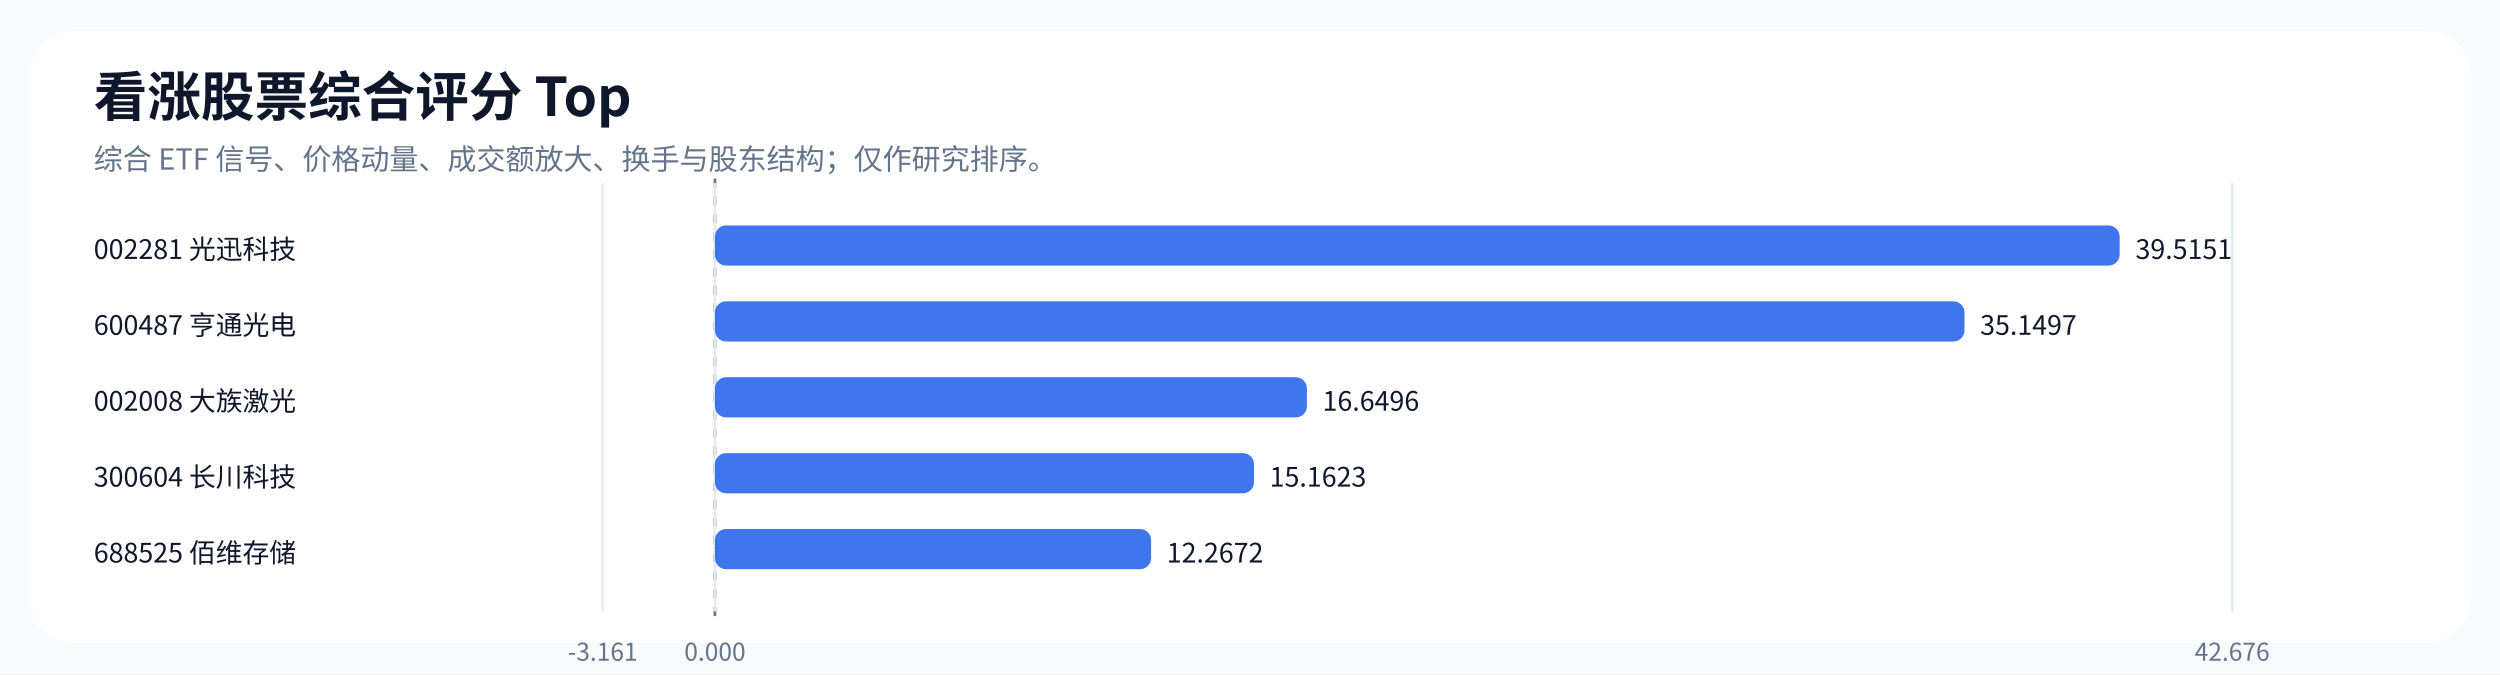
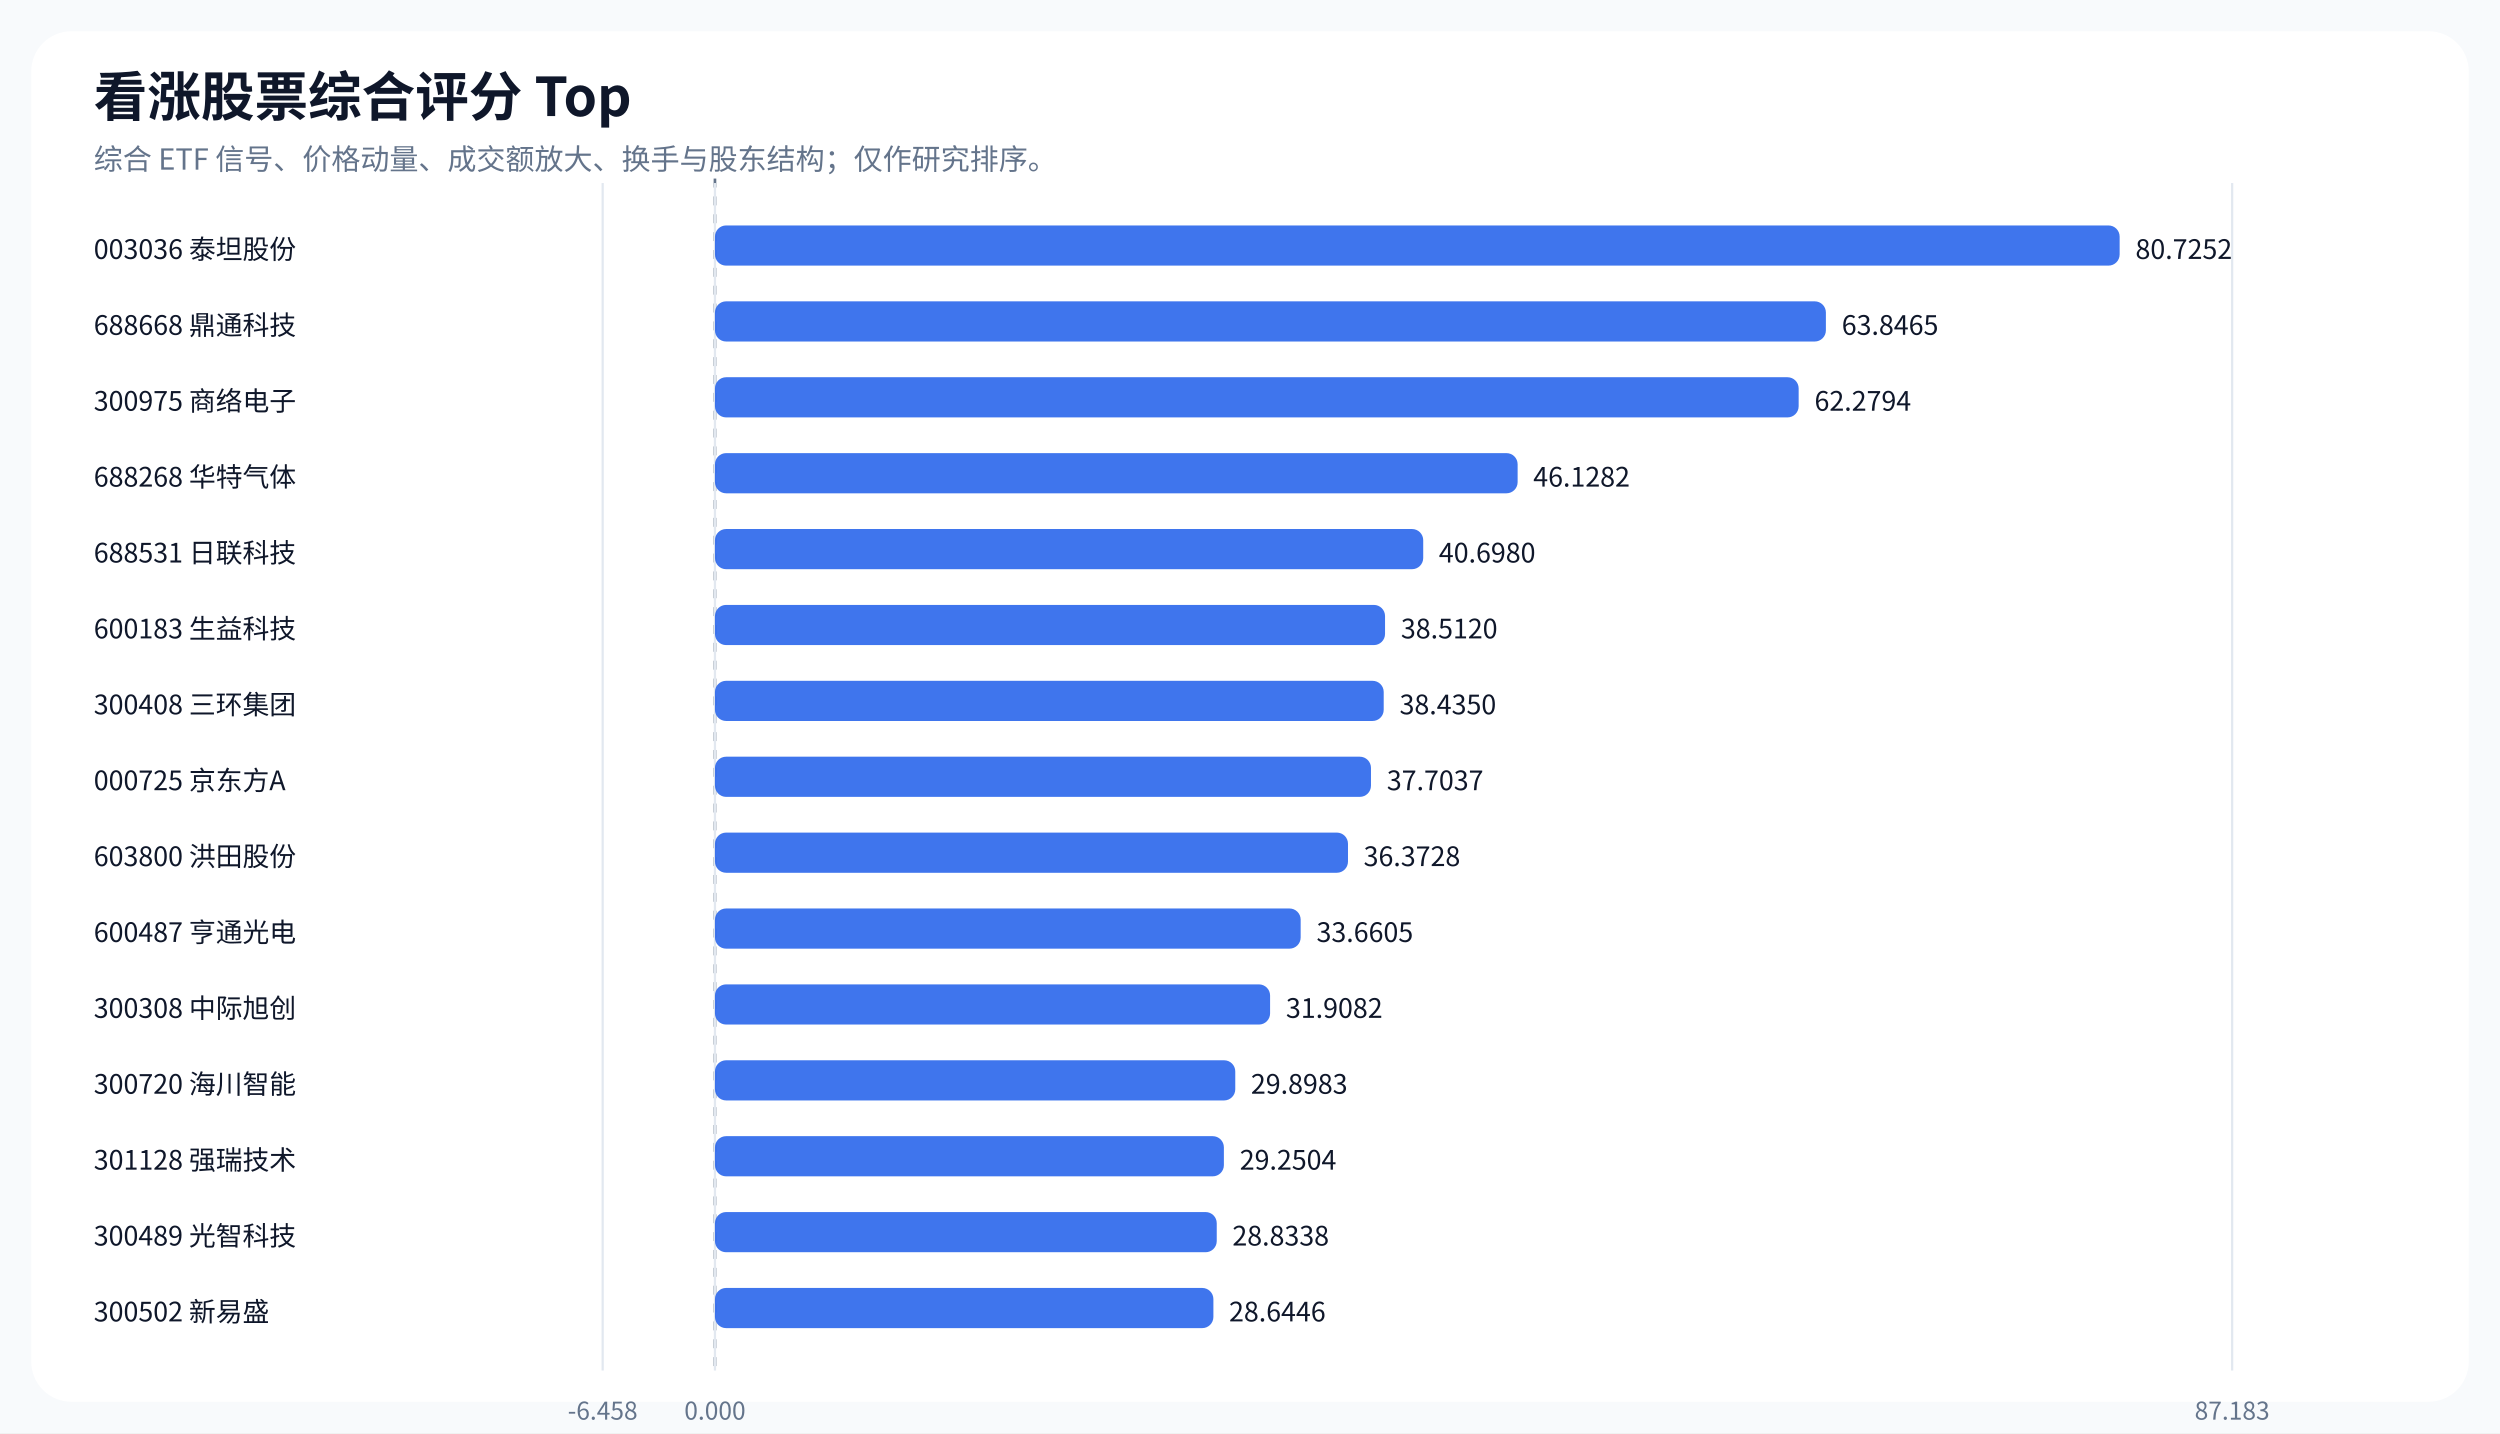
- <svg xmlns="http://www.w3.org/2000/svg" width="1120" height="302" viewBox="0 0 1120 302" role="img">
+ <svg xmlns="http://www.w3.org/2000/svg" width="1120" height="642" viewBox="0 0 1120 642" role="img">
  <style>
  text { font-family: 'Noto Sans CJK SC','Microsoft YaHei','PingFang SC','WenQuanYi Micro Hei',Arial,sans-serif; fill: #0f172a; }
  .title { font-size: 24px; font-weight: 800; }
  .subtitle { font-size: 13px; fill: #64748b; }
  .label { font-size: 12px; fill: #0f172a; }
  .muted { font-size: 11px; fill: #64748b; }
  .axis { stroke: #e2e8f0; stroke-width: 1; }
</style>
  <rect width="100%" height="100%" fill="#f8fafc" />
-   <rect x="14" y="14" width="1092" height="274" rx="18" fill="#ffffff" />
+   <rect x="14" y="14" width="1092" height="614" rx="18" fill="#ffffff" />
  <text x="42" y="52" class="title">看涨股票综合评分 Top</text>
  <text x="42" y="76" class="subtitle">综合 ETF 信号、价格动量、成交额放大、换手与股东结构；仅作研究排序。</text>
-   <line x1="320.3" y1="80" x2="320.3" y2="276" stroke="#64748b" stroke-width="1.2" stroke-dasharray="4 4" />
-   <line x1="270.0" y1="82" x2="270.0" y2="274" class="axis" />
-   <text x="270.0" y="296" text-anchor="middle" class="muted">-3.161</text>
-   <line x1="320.3" y1="82" x2="320.3" y2="274" class="axis" />
-   <text x="320.3" y="296" text-anchor="middle" class="muted">0.000</text>
-   <line x1="1000.0" y1="82" x2="1000.0" y2="274" class="axis" />
-   <text x="1000.0" y="296" text-anchor="middle" class="muted">42.676</text>
-   <text x="42" y="116" class="label">002281 光迅科技</text>
+   <line x1="320.3" y1="80" x2="320.3" y2="616" stroke="#64748b" stroke-width="1.2" stroke-dasharray="4 4" />
+   <line x1="270.0" y1="82" x2="270.0" y2="614" class="axis" />
+   <text x="270.0" y="636" text-anchor="middle" class="muted">-6.458</text>
+   <line x1="320.3" y1="82" x2="320.3" y2="614" class="axis" />
+   <text x="320.3" y="636" text-anchor="middle" class="muted">0.000</text>
+   <line x1="1000.0" y1="82" x2="1000.0" y2="614" class="axis" />
+   <text x="1000.0" y="636" text-anchor="middle" class="muted">87.183</text>
+   <text x="42" y="116" class="label">003036 泰坦股份</text>
  <rect x="320.3" y="101" width="629.3" height="18" rx="5" fill="#2563eb" opacity="0.88" />
-   <text x="956.7" y="116" text-anchor="start" class="label">39.5151</text>
-   <text x="42" y="150" class="label">600487 亨通光电</text>
-   <rect x="320.3" y="135" width="559.8" height="18" rx="5" fill="#2563eb" opacity="0.88" />
-   <text x="887.1" y="150" text-anchor="start" class="label">35.1497</text>
-   <text x="42" y="184" class="label">002008 大族激光</text>
-   <rect x="320.3" y="169" width="265.2" height="18" rx="5" fill="#2563eb" opacity="0.88" />
-   <text x="592.5" y="184" text-anchor="start" class="label">16.6496</text>
-   <text x="42" y="218" class="label">300604 长川科技</text>
-   <rect x="320.3" y="203" width="241.5" height="18" rx="5" fill="#2563eb" opacity="0.88" />
-   <text x="568.8" y="218" text-anchor="start" class="label">15.1623</text>
-   <text x="42" y="252" class="label">688525 佰维存储</text>
-   <rect x="320.3" y="237" width="195.4" height="18" rx="5" fill="#2563eb" opacity="0.88" />
-   <text x="522.7" y="252" text-anchor="start" class="label">12.2672</text>
+   <text x="956.7" y="116" text-anchor="start" class="label">80.7252</text>
+   <text x="42" y="150" class="label">688668 鼎通科技</text>
+   <rect x="320.3" y="135" width="497.7" height="18" rx="5" fill="#2563eb" opacity="0.88" />
+   <text x="825.1" y="150" text-anchor="start" class="label">63.8465</text>
+   <text x="42" y="184" class="label">300975 商络电子</text>
+   <rect x="320.3" y="169" width="485.5" height="18" rx="5" fill="#2563eb" opacity="0.88" />
+   <text x="812.9" y="184" text-anchor="start" class="label">62.2794</text>
+   <text x="42" y="218" class="label">688268 华特气体</text>
+   <rect x="320.3" y="203" width="359.6" height="18" rx="5" fill="#2563eb" opacity="0.88" />
+   <text x="686.9" y="218" text-anchor="start" class="label">46.1282</text>
+   <text x="42" y="252" class="label">688531 日联科技</text>
+   <rect x="320.3" y="237" width="317.3" height="18" rx="5" fill="#2563eb" opacity="0.88" />
+   <text x="644.6" y="252" text-anchor="start" class="label">40.6980</text>
+   <text x="42" y="286" class="label">600183 生益科技</text>
+   <rect x="320.3" y="271" width="300.2" height="18" rx="5" fill="#2563eb" opacity="0.88" />
+   <text x="627.6" y="286" text-anchor="start" class="label">38.5120</text>
+   <text x="42" y="320" class="label">300408 三环集团</text>
+   <rect x="320.3" y="305" width="299.6" height="18" rx="5" fill="#2563eb" opacity="0.88" />
+   <text x="627.0" y="320" text-anchor="start" class="label">38.4350</text>
+   <text x="42" y="354" class="label">000725 京东方A</text>
+   <rect x="320.3" y="339" width="293.9" height="18" rx="5" fill="#2563eb" opacity="0.88" />
+   <text x="621.3" y="354" text-anchor="start" class="label">37.7037</text>
+   <text x="42" y="388" class="label">603800 洪田股份</text>
+   <rect x="320.3" y="373" width="283.6" height="18" rx="5" fill="#2563eb" opacity="0.88" />
+   <text x="610.9" y="388" text-anchor="start" class="label">36.3728</text>
+   <text x="42" y="422" class="label">600487 亨通光电</text>
+   <rect x="320.3" y="407" width="262.4" height="18" rx="5" fill="#2563eb" opacity="0.88" />
+   <text x="589.8" y="422" text-anchor="start" class="label">33.6605</text>
+   <text x="42" y="456" class="label">300308 中际旭创</text>
+   <rect x="320.3" y="441" width="248.7" height="18" rx="5" fill="#2563eb" opacity="0.88" />
+   <text x="576.1" y="456" text-anchor="start" class="label">31.9082</text>
+   <text x="42" y="490" class="label">300720 海川智能</text>
+   <rect x="320.3" y="475" width="233.1" height="18" rx="5" fill="#2563eb" opacity="0.88" />
+   <text x="560.4" y="490" text-anchor="start" class="label">29.8983</text>
+   <text x="42" y="524" class="label">301128 强瑞技术</text>
+   <rect x="320.3" y="509" width="228.0" height="18" rx="5" fill="#2563eb" opacity="0.88" />
+   <text x="555.4" y="524" text-anchor="start" class="label">29.2504</text>
+   <text x="42" y="558" class="label">300489 光智科技</text>
+   <rect x="320.3" y="543" width="224.8" height="18" rx="5" fill="#2563eb" opacity="0.88" />
+   <text x="552.1" y="558" text-anchor="start" class="label">28.8338</text>
+   <text x="42" y="592" class="label">300502 新易盛</text>
+   <rect x="320.3" y="577" width="223.3" height="18" rx="5" fill="#2563eb" opacity="0.88" />
+   <text x="550.6" y="592" text-anchor="start" class="label">28.6446</text>
</svg>
